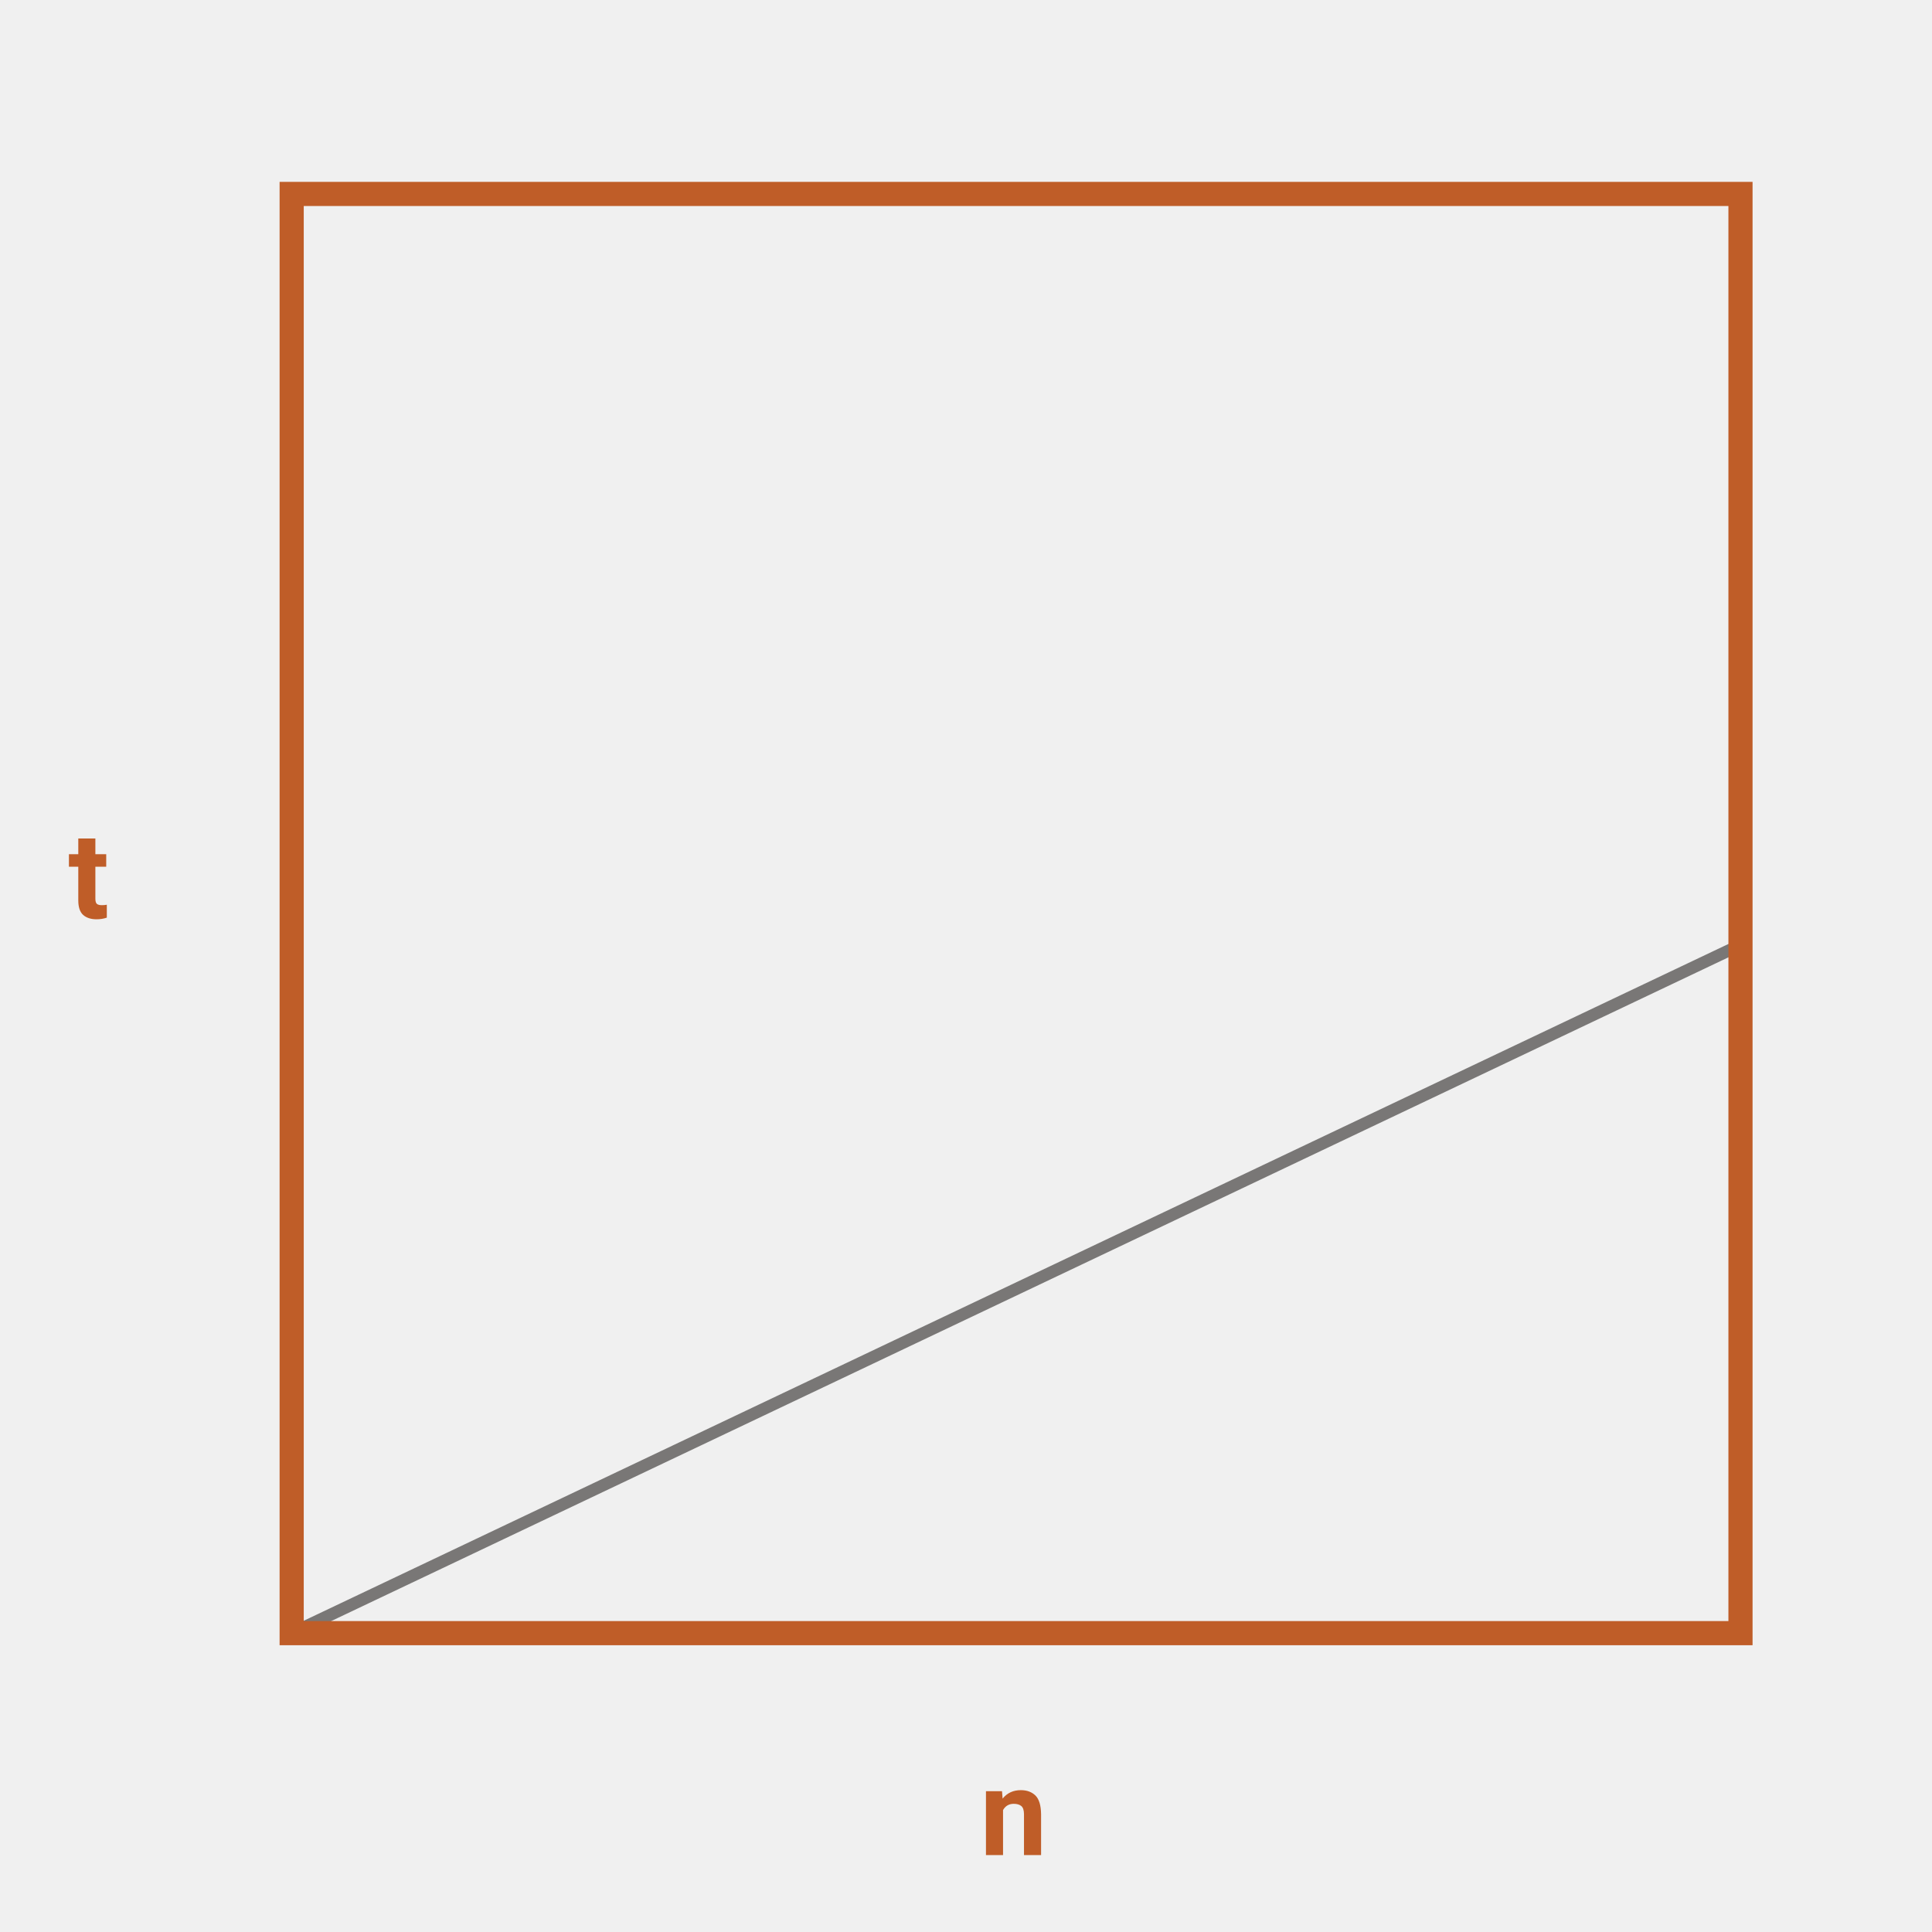
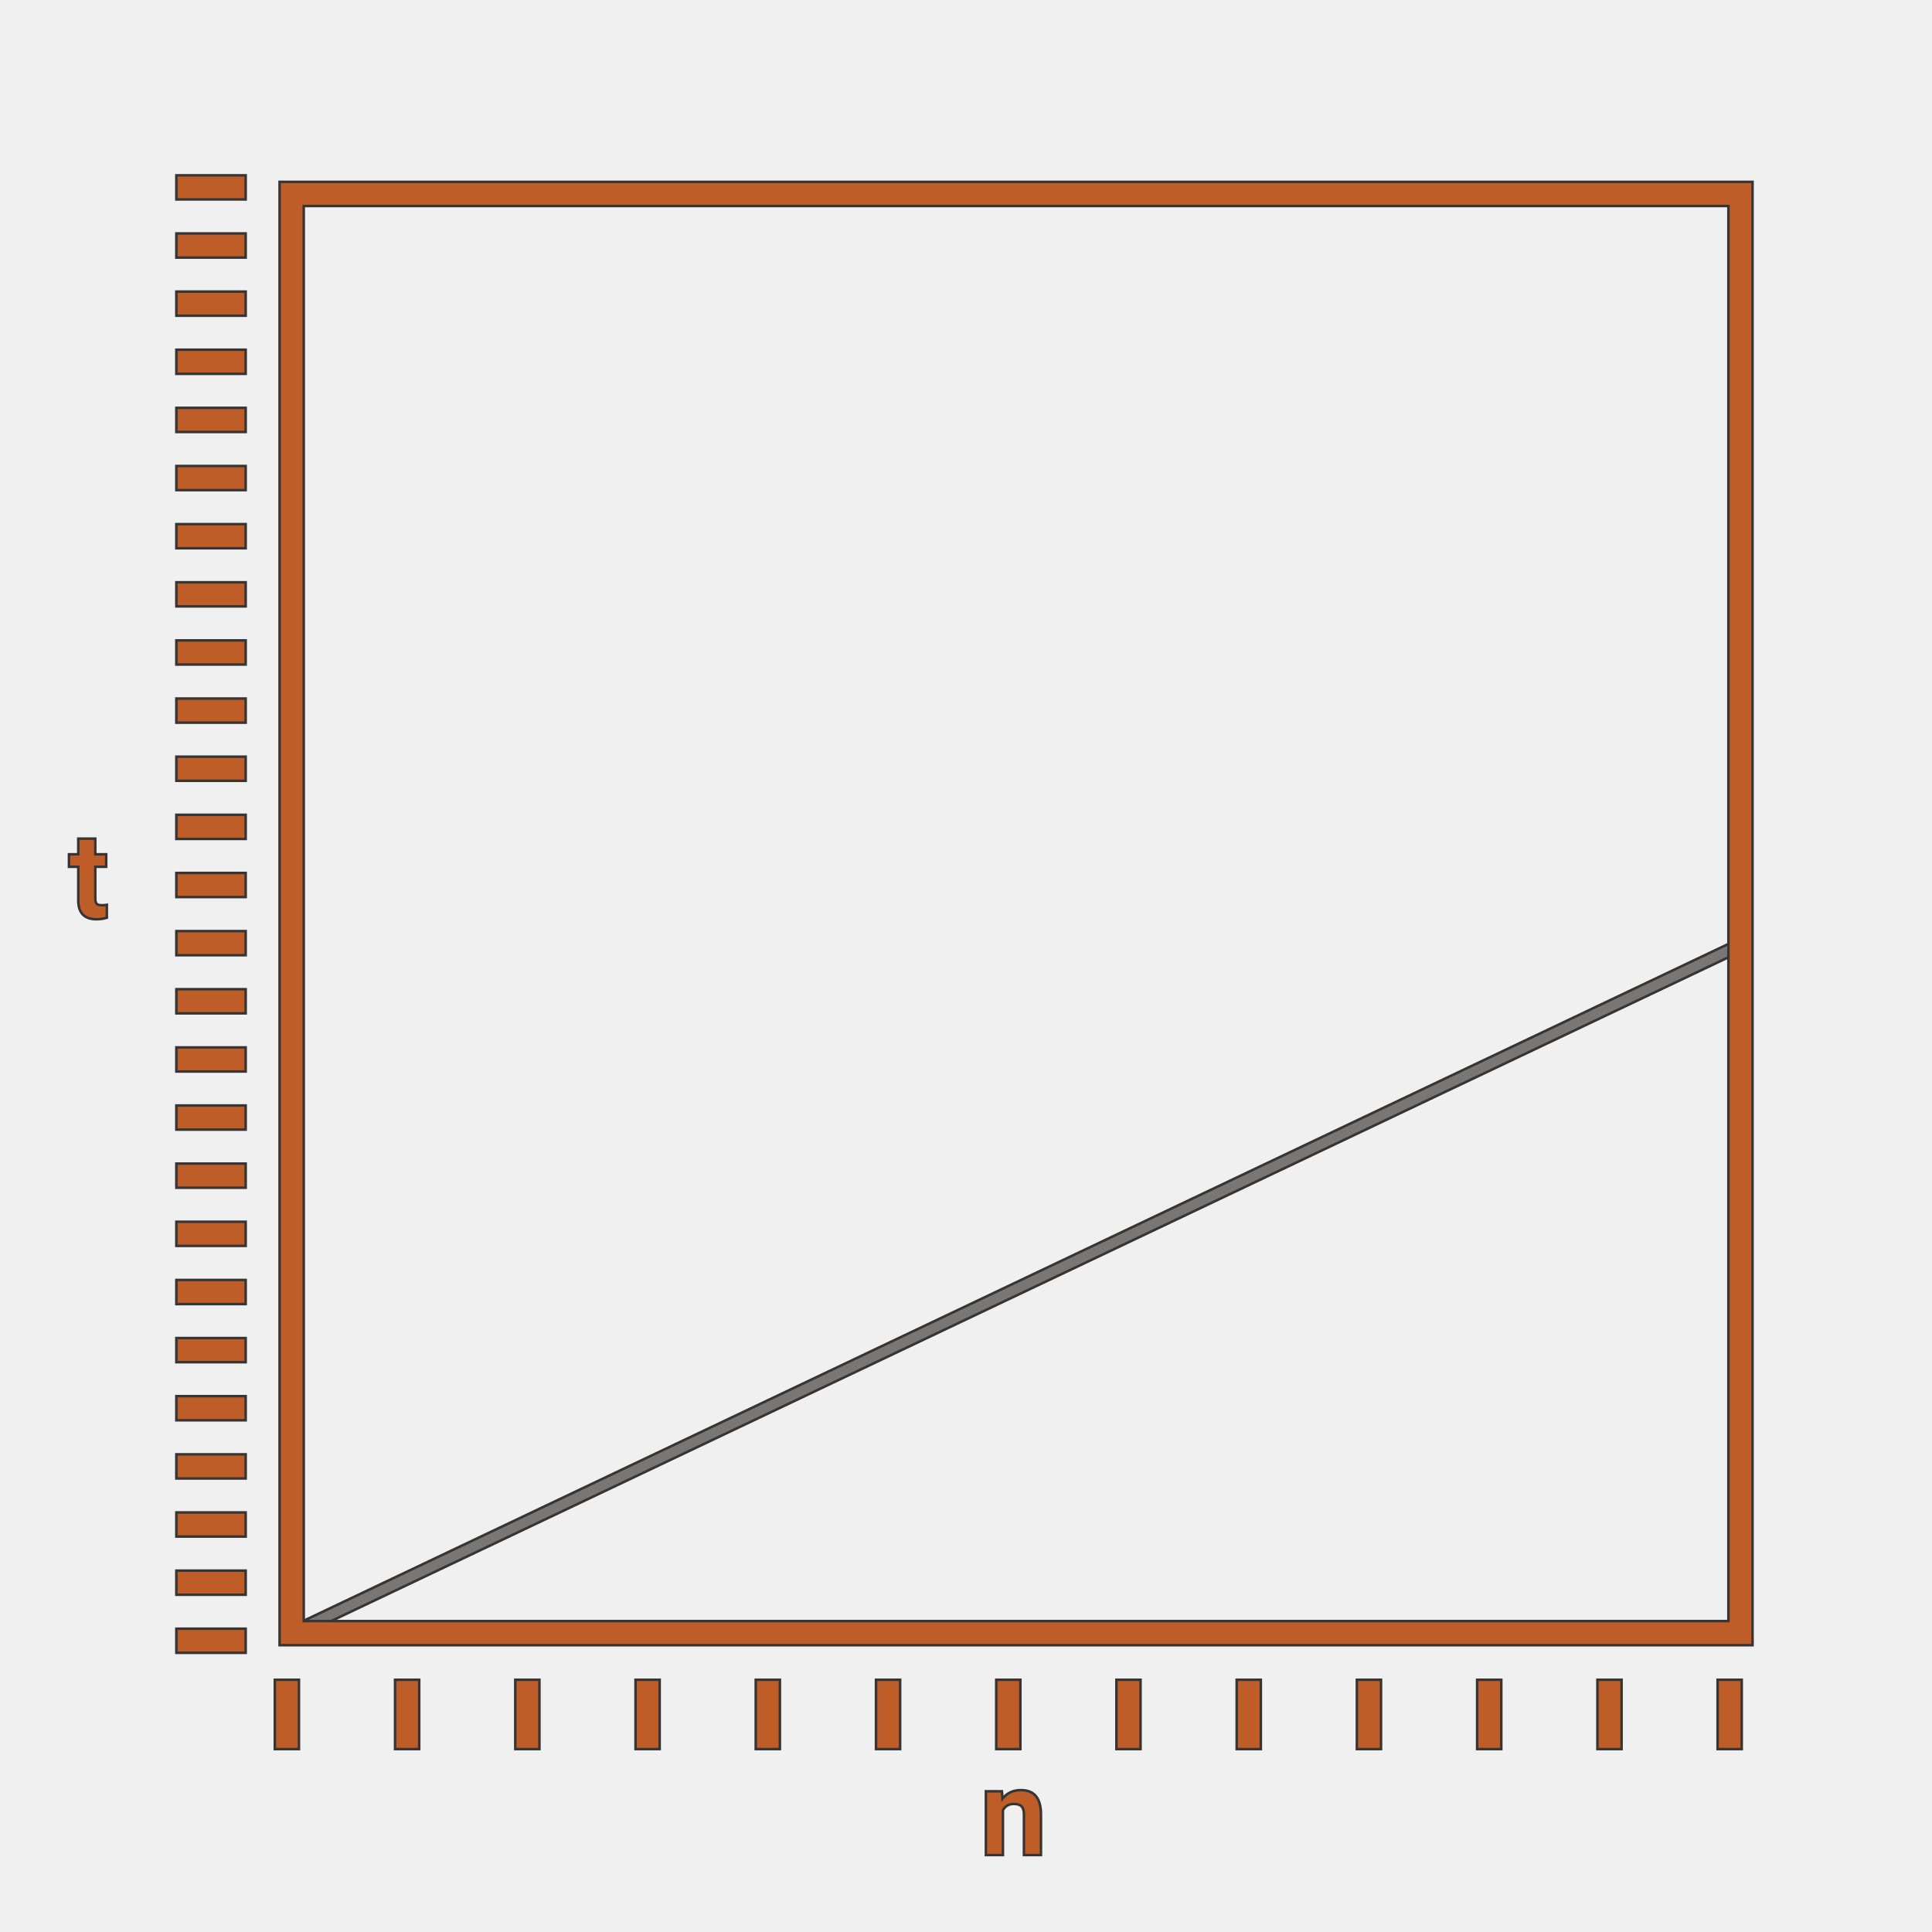
- <svg xmlns="http://www.w3.org/2000/svg" width="8in" height="8in" version="1.1" viewBox="0 0 203.2 203.2">
+ <svg xmlns="http://www.w3.org/2000/svg" xmlns:xlink="http://www.w3.org/1999/xlink" width="8in" height="8in" version="1.1" viewBox="0 0 203.2 203.2">
  <defs>
+     <linearGradient id="linearGradient1052">
+       <stop style="stop-color:#363534" offset="0" />
+     </linearGradient>
    <linearGradient id="linearGradient979">
-       <stop stop-color="#bf5d28" offset="0" />
+       <stop style="stop-color:#bf5d28" offset="0" />
    </linearGradient>
    <linearGradient id="linearGradient987" x1="30.404" x2="183.17" y1="135.61" y2="135.61" gradientUnits="userSpaceOnUse">
-       <stop stop-color="#797776" offset="0" />
+       <stop style="stop-color:#797776" offset="0" />
    </linearGradient>
+     <linearGradient id="linearGradient1060" x1="7.251" x2="11.238" y1="92.444" y2="92.444" gradientUnits="userSpaceOnUse" xlink:href="#linearGradient1052" />
+     <linearGradient id="linearGradient1062" x1="103.69" x2="109.49" y1="191.7" y2="191.7" gradientUnits="userSpaceOnUse" xlink:href="#linearGradient1052" />
+     <linearGradient id="linearGradient1064" x1="18.547" x2="25.84" y1="19.707" y2="19.707" gradientUnits="userSpaceOnUse" xlink:href="#linearGradient1052" />
+     <linearGradient id="linearGradient1066" x1="18.547" x2="25.84" y1="25.821" y2="25.821" gradientUnits="userSpaceOnUse" xlink:href="#linearGradient1052" />
+     <linearGradient id="linearGradient1068" x1="18.547" x2="25.84" y1="31.937" y2="31.937" gradientUnits="userSpaceOnUse" xlink:href="#linearGradient1052" />
+     <linearGradient id="linearGradient1070" x1="18.547" x2="25.84" y1="38.051" y2="38.051" gradientUnits="userSpaceOnUse" xlink:href="#linearGradient1052" />
+     <linearGradient id="linearGradient1072" x1="18.547" x2="25.84" y1="44.165" y2="44.165" gradientUnits="userSpaceOnUse" xlink:href="#linearGradient1052" />
+     <linearGradient id="linearGradient1074" x1="18.547" x2="25.84" y1="50.28" y2="50.28" gradientUnits="userSpaceOnUse" xlink:href="#linearGradient1052" />
+     <linearGradient id="linearGradient1076" x1="18.547" x2="25.84" y1="56.395" y2="56.395" gradientUnits="userSpaceOnUse" xlink:href="#linearGradient1052" />
+     <linearGradient id="linearGradient1078" x1="18.547" x2="25.84" y1="62.51" y2="62.51" gradientUnits="userSpaceOnUse" xlink:href="#linearGradient1052" />
+     <linearGradient id="linearGradient1080" x1="18.547" x2="25.84" y1="68.624" y2="68.624" gradientUnits="userSpaceOnUse" xlink:href="#linearGradient1052" />
+     <linearGradient id="linearGradient1082" x1="18.547" x2="25.84" y1="74.738" y2="74.738" gradientUnits="userSpaceOnUse" xlink:href="#linearGradient1052" />
+     <linearGradient id="linearGradient1084" x1="18.547" x2="25.84" y1="80.854" y2="80.854" gradientUnits="userSpaceOnUse" xlink:href="#linearGradient1052" />
+     <linearGradient id="linearGradient1086" x1="18.547" x2="25.84" y1="86.968" y2="86.968" gradientUnits="userSpaceOnUse" xlink:href="#linearGradient1052" />
+     <linearGradient id="linearGradient1088" x1="18.547" x2="25.84" y1="93.082" y2="93.082" gradientUnits="userSpaceOnUse" xlink:href="#linearGradient1052" />
+     <linearGradient id="linearGradient1090" x1="18.547" x2="25.84" y1="99.197" y2="99.197" gradientUnits="userSpaceOnUse" xlink:href="#linearGradient1052" />
+     <linearGradient id="linearGradient1092" x1="18.547" x2="25.84" y1="105.31" y2="105.31" gradientUnits="userSpaceOnUse" xlink:href="#linearGradient1052" />
+     <linearGradient id="linearGradient1094" x1="18.547" x2="25.84" y1="111.43" y2="111.43" gradientUnits="userSpaceOnUse" xlink:href="#linearGradient1052" />
+     <linearGradient id="linearGradient1096" x1="18.547" x2="25.84" y1="117.54" y2="117.54" gradientUnits="userSpaceOnUse" xlink:href="#linearGradient1052" />
+     <linearGradient id="linearGradient1098" x1="18.547" x2="25.84" y1="123.66" y2="123.66" gradientUnits="userSpaceOnUse" xlink:href="#linearGradient1052" />
+     <linearGradient id="linearGradient1100" x1="18.547" x2="25.84" y1="129.77" y2="129.77" gradientUnits="userSpaceOnUse" xlink:href="#linearGradient1052" />
+     <linearGradient id="linearGradient1102" x1="18.547" x2="25.84" y1="135.88" y2="135.88" gradientUnits="userSpaceOnUse" xlink:href="#linearGradient1052" />
+     <linearGradient id="linearGradient1104" x1="18.547" x2="25.84" y1="142" y2="142" gradientUnits="userSpaceOnUse" xlink:href="#linearGradient1052" />
+     <linearGradient id="linearGradient1106" x1="18.547" x2="25.84" y1="148.11" y2="148.11" gradientUnits="userSpaceOnUse" xlink:href="#linearGradient1052" />
+     <linearGradient id="linearGradient1108" x1="18.547" x2="25.84" y1="154.23" y2="154.23" gradientUnits="userSpaceOnUse" xlink:href="#linearGradient1052" />
+     <linearGradient id="linearGradient1110" x1="18.547" x2="25.84" y1="160.34" y2="160.34" gradientUnits="userSpaceOnUse" xlink:href="#linearGradient1052" />
+     <linearGradient id="linearGradient1112" x1="18.547" x2="25.84" y1="166.46" y2="166.46" gradientUnits="userSpaceOnUse" xlink:href="#linearGradient1052" />
+     <linearGradient id="linearGradient1114" x1="18.547" x2="25.84" y1="172.57" y2="172.57" gradientUnits="userSpaceOnUse" xlink:href="#linearGradient1052" />
+     <linearGradient id="linearGradient1116" x1="180.65" x2="183.19" y1="180.32" y2="180.32" gradientUnits="userSpaceOnUse" xlink:href="#linearGradient1052" />
+     <linearGradient id="linearGradient1118" x1="168.01" x2="170.55" y1="180.32" y2="180.32" gradientUnits="userSpaceOnUse" xlink:href="#linearGradient1052" />
+     <linearGradient id="linearGradient1120" x1="155.36" x2="157.9" y1="180.32" y2="180.32" gradientUnits="userSpaceOnUse" xlink:href="#linearGradient1052" />
+     <linearGradient id="linearGradient1122" x1="142.71" x2="145.26" y1="180.32" y2="180.32" gradientUnits="userSpaceOnUse" xlink:href="#linearGradient1052" />
+     <linearGradient id="linearGradient1124" x1="130.07" x2="132.61" y1="180.32" y2="180.32" gradientUnits="userSpaceOnUse" xlink:href="#linearGradient1052" />
+     <linearGradient id="linearGradient1126" x1="117.42" x2="119.96" y1="180.32" y2="180.32" gradientUnits="userSpaceOnUse" xlink:href="#linearGradient1052" />
+     <linearGradient id="linearGradient1128" x1="104.78" x2="107.32" y1="180.32" y2="180.32" gradientUnits="userSpaceOnUse" xlink:href="#linearGradient1052" />
+     <linearGradient id="linearGradient1130" x1="92.133" x2="94.672" y1="180.32" y2="180.32" gradientUnits="userSpaceOnUse" xlink:href="#linearGradient1052" />
+     <linearGradient id="linearGradient1132" x1="79.486" x2="82.027" y1="180.32" y2="180.32" gradientUnits="userSpaceOnUse" xlink:href="#linearGradient1052" />
+     <linearGradient id="linearGradient1134" x1="66.842" x2="69.381" y1="180.32" y2="180.32" gradientUnits="userSpaceOnUse" xlink:href="#linearGradient1052" />
+     <linearGradient id="linearGradient1136" x1="54.195" x2="56.734" y1="180.32" y2="180.32" gradientUnits="userSpaceOnUse" xlink:href="#linearGradient1052" />
+     <linearGradient id="linearGradient1138" x1="41.549" x2="44.09" y1="180.32" y2="180.32" gradientUnits="userSpaceOnUse" xlink:href="#linearGradient1052" />
+     <linearGradient id="linearGradient1140" x1="28.904" x2="31.443" y1="180.32" y2="180.32" gradientUnits="userSpaceOnUse" xlink:href="#linearGradient1052" />
+     <linearGradient id="linearGradient1142" x1="29.406" x2="184.32" y1="96.083" y2="96.083" gradientUnits="userSpaceOnUse" xlink:href="#linearGradient1052" />
+     <linearGradient id="linearGradient1144" x1="30.404" x2="183.17" y1="135.61" y2="135.61" gradientUnits="userSpaceOnUse" xlink:href="#linearGradient1052" />
  </defs>
-   <g display="none">
-     <rect x="-10.784" y="-8.878" width="227.06" height="221.06" fill="#fff" stroke="#fff" stroke-width="2.54" />
+   <g style="display:none">
+     <rect x="-10.784" y="-8.878" width="227.06" height="221.06" style="fill:#fff;stroke-width:2.54;stroke:#fff" />
  </g>
  <g>
-     <g fill="none">
-       <path d="m30.677 171.77 152.22-72.312" stroke="url(#linearGradient987)" stroke-width="1.27" />
-       <g stroke="url(#linearGradient979)">
-         <rect x="30.677" y="20.398" width="152.38" height="151.37" stroke-width="2.54" />
-         <g stroke-width="2.54">
-           <path d="m30.174 176.67v7.292" />
-           <path d="m42.819 176.67v7.292" />
-           <path d="m55.465 176.67v7.292" />
-           <path d="m68.111 176.67v7.292" />
-           <path d="m80.757 176.67v7.292" />
-           <path d="m93.402 176.67v7.292" />
-           <path d="m106.05 176.67v7.292" />
-           <path d="m118.69 176.67v7.292" />
-           <path d="m131.34 176.67v7.292" />
-           <path d="m143.99 176.67v7.292" />
-           <path d="m156.63 176.67v7.292" />
-           <path d="m169.28 176.67v7.292" />
-           <path d="m181.92 176.67v7.292" />
-           <path d="m18.547 172.57h7.292" />
-           <path d="m18.547 166.46h7.292" />
-           <path d="m18.547 160.34h7.292" />
-           <path d="m18.547 154.23h7.292" />
-           <path d="m18.547 148.11h7.292" />
-           <path d="m18.547 142h7.292" />
-           <path d="m18.547 135.88h7.292" />
-           <path d="m18.547 129.77h7.292" />
-           <path d="m18.547 123.66h7.292" />
-           <path d="m18.547 117.54h7.292" />
-           <path d="m18.547 111.43h7.292" />
-           <path d="m18.547 105.31h7.292" />
-           <path d="m18.547 99.197h7.292" />
-           <path d="m18.547 93.082h7.292" />
-           <path d="m18.547 86.968h7.292" />
-           <path d="m18.547 80.853h7.292" />
-           <path d="m18.547 74.738h7.292" />
-           <path d="m18.547 68.624h7.292" />
-           <path d="m18.547 62.509h7.292" />
-           <path d="m18.547 56.395h7.292" />
-           <path d="m18.547 50.28h7.292" />
-           <path d="m18.547 44.165h7.292" />
-           <path d="m18.547 38.051h7.292" />
-           <path d="m18.547 31.936h7.292" />
-           <path d="m18.547 25.822h7.292" />
-           <path d="m18.547 19.707h7.292" />
-         </g>
-       </g>
+     <path d="m182.62 98.883-152.22 72.312.545 1.147 152.22-72.311z" style="color-rendering:auto;color:#000000;dominant-baseline:auto;fill:url(#linearGradient987);font-feature-settings:normal;font-variant-alternates:normal;font-variant-caps:normal;font-variant-ligatures:normal;font-variant-numeric:normal;font-variant-position:normal;image-rendering:auto;isolation:auto;mix-blend-mode:normal;shape-padding:0;shape-rendering:auto;solid-color:#000000;stroke-width:.265;stroke:url(#linearGradient1144);text-decoration-color:#000000;text-decoration-line:none;text-decoration-style:solid;text-indent:0;text-orientation:mixed;text-transform:none;white-space:normal" />
+     <path d="m29.406 19.127v153.91h154.92v-153.91zm2.541 2.541h149.84v148.83h-149.84z" style="color-rendering:auto;color:#000000;dominant-baseline:auto;fill:url(#linearGradient979);font-feature-settings:normal;font-variant-alternates:normal;font-variant-caps:normal;font-variant-ligatures:normal;font-variant-numeric:normal;font-variant-position:normal;image-rendering:auto;isolation:auto;mix-blend-mode:normal;shape-padding:0;shape-rendering:auto;solid-color:#000000;stroke-width:.265;stroke:url(#linearGradient1142);text-decoration-color:#000000;text-decoration-line:none;text-decoration-style:solid;text-indent:0;text-orientation:mixed;text-transform:none;white-space:normal" />
+     <path d="m28.904 176.67v7.293h2.539v-7.293z" style="color-rendering:auto;color:#000000;dominant-baseline:auto;fill:url(#linearGradient979);font-feature-settings:normal;font-variant-alternates:normal;font-variant-caps:normal;font-variant-ligatures:normal;font-variant-numeric:normal;font-variant-position:normal;image-rendering:auto;isolation:auto;mix-blend-mode:normal;shape-padding:0;shape-rendering:auto;solid-color:#000000;stroke-width:.265;stroke:url(#linearGradient1140);text-decoration-color:#000000;text-decoration-line:none;text-decoration-style:solid;text-indent:0;text-orientation:mixed;text-transform:none;white-space:normal" />
+     <path d="m41.549 176.67v7.293h2.541v-7.293z" style="color-rendering:auto;color:#000000;dominant-baseline:auto;fill:url(#linearGradient979);font-feature-settings:normal;font-variant-alternates:normal;font-variant-caps:normal;font-variant-ligatures:normal;font-variant-numeric:normal;font-variant-position:normal;image-rendering:auto;isolation:auto;mix-blend-mode:normal;shape-padding:0;shape-rendering:auto;solid-color:#000000;stroke-width:.265;stroke:url(#linearGradient1138);text-decoration-color:#000000;text-decoration-line:none;text-decoration-style:solid;text-indent:0;text-orientation:mixed;text-transform:none;white-space:normal" />
+     <path d="m54.195 176.67v7.293h2.539v-7.293z" style="color-rendering:auto;color:#000000;dominant-baseline:auto;fill:url(#linearGradient979);font-feature-settings:normal;font-variant-alternates:normal;font-variant-caps:normal;font-variant-ligatures:normal;font-variant-numeric:normal;font-variant-position:normal;image-rendering:auto;isolation:auto;mix-blend-mode:normal;shape-padding:0;shape-rendering:auto;solid-color:#000000;stroke-width:.265;stroke:url(#linearGradient1136);text-decoration-color:#000000;text-decoration-line:none;text-decoration-style:solid;text-indent:0;text-orientation:mixed;text-transform:none;white-space:normal" />
+     <path d="m66.842 176.67v7.293h2.539v-7.293z" style="color-rendering:auto;color:#000000;dominant-baseline:auto;fill:url(#linearGradient979);font-feature-settings:normal;font-variant-alternates:normal;font-variant-caps:normal;font-variant-ligatures:normal;font-variant-numeric:normal;font-variant-position:normal;image-rendering:auto;isolation:auto;mix-blend-mode:normal;shape-padding:0;shape-rendering:auto;solid-color:#000000;stroke-width:.265;stroke:url(#linearGradient1134);text-decoration-color:#000000;text-decoration-line:none;text-decoration-style:solid;text-indent:0;text-orientation:mixed;text-transform:none;white-space:normal" />
+     <path d="m79.486 176.67v7.293h2.541v-7.293z" style="color-rendering:auto;color:#000000;dominant-baseline:auto;fill:url(#linearGradient979);font-feature-settings:normal;font-variant-alternates:normal;font-variant-caps:normal;font-variant-ligatures:normal;font-variant-numeric:normal;font-variant-position:normal;image-rendering:auto;isolation:auto;mix-blend-mode:normal;shape-padding:0;shape-rendering:auto;solid-color:#000000;stroke-width:.265;stroke:url(#linearGradient1132);text-decoration-color:#000000;text-decoration-line:none;text-decoration-style:solid;text-indent:0;text-orientation:mixed;text-transform:none;white-space:normal" />
+     <path d="m92.133 176.67v7.293h2.539v-7.293z" style="color-rendering:auto;color:#000000;dominant-baseline:auto;fill:url(#linearGradient979);font-feature-settings:normal;font-variant-alternates:normal;font-variant-caps:normal;font-variant-ligatures:normal;font-variant-numeric:normal;font-variant-position:normal;image-rendering:auto;isolation:auto;mix-blend-mode:normal;shape-padding:0;shape-rendering:auto;solid-color:#000000;stroke-width:.265;stroke:url(#linearGradient1130);text-decoration-color:#000000;text-decoration-line:none;text-decoration-style:solid;text-indent:0;text-orientation:mixed;text-transform:none;white-space:normal" />
+     <path d="m104.78 176.67v7.293h2.541v-7.293z" style="color-rendering:auto;color:#000000;dominant-baseline:auto;fill:url(#linearGradient979);font-feature-settings:normal;font-variant-alternates:normal;font-variant-caps:normal;font-variant-ligatures:normal;font-variant-numeric:normal;font-variant-position:normal;image-rendering:auto;isolation:auto;mix-blend-mode:normal;shape-padding:0;shape-rendering:auto;solid-color:#000000;stroke-width:.265;stroke:url(#linearGradient1128);text-decoration-color:#000000;text-decoration-line:none;text-decoration-style:solid;text-indent:0;text-orientation:mixed;text-transform:none;white-space:normal" />
+     <path d="m117.42 176.67v7.293h2.539v-7.293z" style="color-rendering:auto;color:#000000;dominant-baseline:auto;fill:url(#linearGradient979);font-feature-settings:normal;font-variant-alternates:normal;font-variant-caps:normal;font-variant-ligatures:normal;font-variant-numeric:normal;font-variant-position:normal;image-rendering:auto;isolation:auto;mix-blend-mode:normal;shape-padding:0;shape-rendering:auto;solid-color:#000000;stroke-width:.265;stroke:url(#linearGradient1126);text-decoration-color:#000000;text-decoration-line:none;text-decoration-style:solid;text-indent:0;text-orientation:mixed;text-transform:none;white-space:normal" />
+     <path d="m130.07 176.67v7.293h2.539v-7.293z" style="color-rendering:auto;color:#000000;dominant-baseline:auto;fill:url(#linearGradient979);font-feature-settings:normal;font-variant-alternates:normal;font-variant-caps:normal;font-variant-ligatures:normal;font-variant-numeric:normal;font-variant-position:normal;image-rendering:auto;isolation:auto;mix-blend-mode:normal;shape-padding:0;shape-rendering:auto;solid-color:#000000;stroke-width:.265;stroke:url(#linearGradient1124);text-decoration-color:#000000;text-decoration-line:none;text-decoration-style:solid;text-indent:0;text-orientation:mixed;text-transform:none;white-space:normal" />
+     <path d="m142.71 176.67v7.293h2.541v-7.293z" style="color-rendering:auto;color:#000000;dominant-baseline:auto;fill:url(#linearGradient979);font-feature-settings:normal;font-variant-alternates:normal;font-variant-caps:normal;font-variant-ligatures:normal;font-variant-numeric:normal;font-variant-position:normal;image-rendering:auto;isolation:auto;mix-blend-mode:normal;shape-padding:0;shape-rendering:auto;solid-color:#000000;stroke-width:.265;stroke:url(#linearGradient1122);text-decoration-color:#000000;text-decoration-line:none;text-decoration-style:solid;text-indent:0;text-orientation:mixed;text-transform:none;white-space:normal" />
+     <path d="m155.36 176.67v7.293h2.539v-7.293z" style="color-rendering:auto;color:#000000;dominant-baseline:auto;fill:url(#linearGradient979);font-feature-settings:normal;font-variant-alternates:normal;font-variant-caps:normal;font-variant-ligatures:normal;font-variant-numeric:normal;font-variant-position:normal;image-rendering:auto;isolation:auto;mix-blend-mode:normal;shape-padding:0;shape-rendering:auto;solid-color:#000000;stroke-width:.265;stroke:url(#linearGradient1120);text-decoration-color:#000000;text-decoration-line:none;text-decoration-style:solid;text-indent:0;text-orientation:mixed;text-transform:none;white-space:normal" />
+     <path d="m168.01 176.67v7.293h2.541v-7.293z" style="color-rendering:auto;color:#000000;dominant-baseline:auto;fill:url(#linearGradient979);font-feature-settings:normal;font-variant-alternates:normal;font-variant-caps:normal;font-variant-ligatures:normal;font-variant-numeric:normal;font-variant-position:normal;image-rendering:auto;isolation:auto;mix-blend-mode:normal;shape-padding:0;shape-rendering:auto;solid-color:#000000;stroke-width:.265;stroke:url(#linearGradient1118);text-decoration-color:#000000;text-decoration-line:none;text-decoration-style:solid;text-indent:0;text-orientation:mixed;text-transform:none;white-space:normal" />
+     <path d="m180.65 176.67v7.293h2.539v-7.293z" style="color-rendering:auto;color:#000000;dominant-baseline:auto;fill:url(#linearGradient979);font-feature-settings:normal;font-variant-alternates:normal;font-variant-caps:normal;font-variant-ligatures:normal;font-variant-numeric:normal;font-variant-position:normal;image-rendering:auto;isolation:auto;mix-blend-mode:normal;shape-padding:0;shape-rendering:auto;solid-color:#000000;stroke-width:.265;stroke:url(#linearGradient1116);text-decoration-color:#000000;text-decoration-line:none;text-decoration-style:solid;text-indent:0;text-orientation:mixed;text-transform:none;white-space:normal" />
+     <path d="m18.547 171.3v2.539h7.293v-2.539z" style="color-rendering:auto;color:#000000;dominant-baseline:auto;fill:url(#linearGradient979);font-feature-settings:normal;font-variant-alternates:normal;font-variant-caps:normal;font-variant-ligatures:normal;font-variant-numeric:normal;font-variant-position:normal;image-rendering:auto;isolation:auto;mix-blend-mode:normal;shape-padding:0;shape-rendering:auto;solid-color:#000000;stroke-width:.265;stroke:url(#linearGradient1114);text-decoration-color:#000000;text-decoration-line:none;text-decoration-style:solid;text-indent:0;text-orientation:mixed;text-transform:none;white-space:normal" />
+     <path d="m18.547 165.19v2.541h7.293v-2.541z" style="color-rendering:auto;color:#000000;dominant-baseline:auto;fill:url(#linearGradient979);font-feature-settings:normal;font-variant-alternates:normal;font-variant-caps:normal;font-variant-ligatures:normal;font-variant-numeric:normal;font-variant-position:normal;image-rendering:auto;isolation:auto;mix-blend-mode:normal;shape-padding:0;shape-rendering:auto;solid-color:#000000;stroke-width:.265;stroke:url(#linearGradient1112);text-decoration-color:#000000;text-decoration-line:none;text-decoration-style:solid;text-indent:0;text-orientation:mixed;text-transform:none;white-space:normal" />
+     <path d="m18.547 159.07v2.541h7.293v-2.541z" style="color-rendering:auto;color:#000000;dominant-baseline:auto;fill:url(#linearGradient979);font-feature-settings:normal;font-variant-alternates:normal;font-variant-caps:normal;font-variant-ligatures:normal;font-variant-numeric:normal;font-variant-position:normal;image-rendering:auto;isolation:auto;mix-blend-mode:normal;shape-padding:0;shape-rendering:auto;solid-color:#000000;stroke-width:.265;stroke:url(#linearGradient1110);text-decoration-color:#000000;text-decoration-line:none;text-decoration-style:solid;text-indent:0;text-orientation:mixed;text-transform:none;white-space:normal" />
+     <path d="m18.547 152.96v2.539h7.293v-2.539z" style="color-rendering:auto;color:#000000;dominant-baseline:auto;fill:url(#linearGradient979);font-feature-settings:normal;font-variant-alternates:normal;font-variant-caps:normal;font-variant-ligatures:normal;font-variant-numeric:normal;font-variant-position:normal;image-rendering:auto;isolation:auto;mix-blend-mode:normal;shape-padding:0;shape-rendering:auto;solid-color:#000000;stroke-width:.265;stroke:url(#linearGradient1108);text-decoration-color:#000000;text-decoration-line:none;text-decoration-style:solid;text-indent:0;text-orientation:mixed;text-transform:none;white-space:normal" />
+     <path d="m18.547 146.84v2.541h7.293v-2.541z" style="color-rendering:auto;color:#000000;dominant-baseline:auto;fill:url(#linearGradient979);font-feature-settings:normal;font-variant-alternates:normal;font-variant-caps:normal;font-variant-ligatures:normal;font-variant-numeric:normal;font-variant-position:normal;image-rendering:auto;isolation:auto;mix-blend-mode:normal;shape-padding:0;shape-rendering:auto;solid-color:#000000;stroke-width:.265;stroke:url(#linearGradient1106);text-decoration-color:#000000;text-decoration-line:none;text-decoration-style:solid;text-indent:0;text-orientation:mixed;text-transform:none;white-space:normal" />
+     <path d="m18.547 140.73v2.541h7.293v-2.541z" style="color-rendering:auto;color:#000000;dominant-baseline:auto;fill:url(#linearGradient979);font-feature-settings:normal;font-variant-alternates:normal;font-variant-caps:normal;font-variant-ligatures:normal;font-variant-numeric:normal;font-variant-position:normal;image-rendering:auto;isolation:auto;mix-blend-mode:normal;shape-padding:0;shape-rendering:auto;solid-color:#000000;stroke-width:.265;stroke:url(#linearGradient1104);text-decoration-color:#000000;text-decoration-line:none;text-decoration-style:solid;text-indent:0;text-orientation:mixed;text-transform:none;white-space:normal" />
+     <path d="m18.547 134.62v2.539h7.293v-2.539z" style="color-rendering:auto;color:#000000;dominant-baseline:auto;fill:url(#linearGradient979);font-feature-settings:normal;font-variant-alternates:normal;font-variant-caps:normal;font-variant-ligatures:normal;font-variant-numeric:normal;font-variant-position:normal;image-rendering:auto;isolation:auto;mix-blend-mode:normal;shape-padding:0;shape-rendering:auto;solid-color:#000000;stroke-width:.265;stroke:url(#linearGradient1102);text-decoration-color:#000000;text-decoration-line:none;text-decoration-style:solid;text-indent:0;text-orientation:mixed;text-transform:none;white-space:normal" />
+     <path d="m18.547 128.5v2.539h7.293v-2.539z" style="color-rendering:auto;color:#000000;dominant-baseline:auto;fill:url(#linearGradient979);font-feature-settings:normal;font-variant-alternates:normal;font-variant-caps:normal;font-variant-ligatures:normal;font-variant-numeric:normal;font-variant-position:normal;image-rendering:auto;isolation:auto;mix-blend-mode:normal;shape-padding:0;shape-rendering:auto;solid-color:#000000;stroke-width:.265;stroke:url(#linearGradient1100);text-decoration-color:#000000;text-decoration-line:none;text-decoration-style:solid;text-indent:0;text-orientation:mixed;text-transform:none;white-space:normal" />
+     <path d="m18.547 122.38v2.541h7.293v-2.541z" style="color-rendering:auto;color:#000000;dominant-baseline:auto;fill:url(#linearGradient979);font-feature-settings:normal;font-variant-alternates:normal;font-variant-caps:normal;font-variant-ligatures:normal;font-variant-numeric:normal;font-variant-position:normal;image-rendering:auto;isolation:auto;mix-blend-mode:normal;shape-padding:0;shape-rendering:auto;solid-color:#000000;stroke-width:.265;stroke:url(#linearGradient1098);text-decoration-color:#000000;text-decoration-line:none;text-decoration-style:solid;text-indent:0;text-orientation:mixed;text-transform:none;white-space:normal" />
+     <path d="m18.547 116.27v2.539h7.293v-2.539z" style="color-rendering:auto;color:#000000;dominant-baseline:auto;fill:url(#linearGradient979);font-feature-settings:normal;font-variant-alternates:normal;font-variant-caps:normal;font-variant-ligatures:normal;font-variant-numeric:normal;font-variant-position:normal;image-rendering:auto;isolation:auto;mix-blend-mode:normal;shape-padding:0;shape-rendering:auto;solid-color:#000000;stroke-width:.265;stroke:url(#linearGradient1096);text-decoration-color:#000000;text-decoration-line:none;text-decoration-style:solid;text-indent:0;text-orientation:mixed;text-transform:none;white-space:normal" />
+     <path d="m18.547 110.16v2.539h7.293v-2.539z" style="color-rendering:auto;color:#000000;dominant-baseline:auto;fill:url(#linearGradient979);font-feature-settings:normal;font-variant-alternates:normal;font-variant-caps:normal;font-variant-ligatures:normal;font-variant-numeric:normal;font-variant-position:normal;image-rendering:auto;isolation:auto;mix-blend-mode:normal;shape-padding:0;shape-rendering:auto;solid-color:#000000;stroke-width:.265;stroke:url(#linearGradient1094);text-decoration-color:#000000;text-decoration-line:none;text-decoration-style:solid;text-indent:0;text-orientation:mixed;text-transform:none;white-space:normal" />
+     <path d="m18.547 104.04v2.541h7.293v-2.541z" style="color-rendering:auto;color:#000000;dominant-baseline:auto;fill:url(#linearGradient979);font-feature-settings:normal;font-variant-alternates:normal;font-variant-caps:normal;font-variant-ligatures:normal;font-variant-numeric:normal;font-variant-position:normal;image-rendering:auto;isolation:auto;mix-blend-mode:normal;shape-padding:0;shape-rendering:auto;solid-color:#000000;stroke-width:.265;stroke:url(#linearGradient1092);text-decoration-color:#000000;text-decoration-line:none;text-decoration-style:solid;text-indent:0;text-orientation:mixed;text-transform:none;white-space:normal" />
+     <path d="m18.547 97.928v2.539h7.293v-2.539z" style="color-rendering:auto;color:#000000;dominant-baseline:auto;fill:url(#linearGradient979);font-feature-settings:normal;font-variant-alternates:normal;font-variant-caps:normal;font-variant-ligatures:normal;font-variant-numeric:normal;font-variant-position:normal;image-rendering:auto;isolation:auto;mix-blend-mode:normal;shape-padding:0;shape-rendering:auto;solid-color:#000000;stroke-width:.265;stroke:url(#linearGradient1090);text-decoration-color:#000000;text-decoration-line:none;text-decoration-style:solid;text-indent:0;text-orientation:mixed;text-transform:none;white-space:normal" />
+     <path d="m18.547 91.812v2.539h7.293v-2.539z" style="color-rendering:auto;color:#000000;dominant-baseline:auto;fill:url(#linearGradient979);font-feature-settings:normal;font-variant-alternates:normal;font-variant-caps:normal;font-variant-ligatures:normal;font-variant-numeric:normal;font-variant-position:normal;image-rendering:auto;isolation:auto;mix-blend-mode:normal;shape-padding:0;shape-rendering:auto;solid-color:#000000;stroke-width:.265;stroke:url(#linearGradient1088);text-decoration-color:#000000;text-decoration-line:none;text-decoration-style:solid;text-indent:0;text-orientation:mixed;text-transform:none;white-space:normal" />
+     <path d="m18.547 85.697v2.541h7.293v-2.541z" style="color-rendering:auto;color:#000000;dominant-baseline:auto;fill:url(#linearGradient979);font-feature-settings:normal;font-variant-alternates:normal;font-variant-caps:normal;font-variant-ligatures:normal;font-variant-numeric:normal;font-variant-position:normal;image-rendering:auto;isolation:auto;mix-blend-mode:normal;shape-padding:0;shape-rendering:auto;solid-color:#000000;stroke-width:.265;stroke:url(#linearGradient1086);text-decoration-color:#000000;text-decoration-line:none;text-decoration-style:solid;text-indent:0;text-orientation:mixed;text-transform:none;white-space:normal" />
+     <path d="m18.547 79.584v2.539h7.293v-2.539z" style="color-rendering:auto;color:#000000;dominant-baseline:auto;fill:url(#linearGradient979);font-feature-settings:normal;font-variant-alternates:normal;font-variant-caps:normal;font-variant-ligatures:normal;font-variant-numeric:normal;font-variant-position:normal;image-rendering:auto;isolation:auto;mix-blend-mode:normal;shape-padding:0;shape-rendering:auto;solid-color:#000000;stroke-width:.265;stroke:url(#linearGradient1084);text-decoration-color:#000000;text-decoration-line:none;text-decoration-style:solid;text-indent:0;text-orientation:mixed;text-transform:none;white-space:normal" />
+     <path d="m18.547 73.469v2.539h7.293v-2.539z" style="color-rendering:auto;color:#000000;dominant-baseline:auto;fill:url(#linearGradient979);font-feature-settings:normal;font-variant-alternates:normal;font-variant-caps:normal;font-variant-ligatures:normal;font-variant-numeric:normal;font-variant-position:normal;image-rendering:auto;isolation:auto;mix-blend-mode:normal;shape-padding:0;shape-rendering:auto;solid-color:#000000;stroke-width:.265;stroke:url(#linearGradient1082);text-decoration-color:#000000;text-decoration-line:none;text-decoration-style:solid;text-indent:0;text-orientation:mixed;text-transform:none;white-space:normal" />
+     <path d="m18.547 67.354v2.541h7.293v-2.541z" style="color-rendering:auto;color:#000000;dominant-baseline:auto;fill:url(#linearGradient979);font-feature-settings:normal;font-variant-alternates:normal;font-variant-caps:normal;font-variant-ligatures:normal;font-variant-numeric:normal;font-variant-position:normal;image-rendering:auto;isolation:auto;mix-blend-mode:normal;shape-padding:0;shape-rendering:auto;solid-color:#000000;stroke-width:.265;stroke:url(#linearGradient1080);text-decoration-color:#000000;text-decoration-line:none;text-decoration-style:solid;text-indent:0;text-orientation:mixed;text-transform:none;white-space:normal" />
+     <path d="m18.547 61.24v2.539h7.293v-2.539z" style="color-rendering:auto;color:#000000;dominant-baseline:auto;fill:url(#linearGradient979);font-feature-settings:normal;font-variant-alternates:normal;font-variant-caps:normal;font-variant-ligatures:normal;font-variant-numeric:normal;font-variant-position:normal;image-rendering:auto;isolation:auto;mix-blend-mode:normal;shape-padding:0;shape-rendering:auto;solid-color:#000000;stroke-width:.265;stroke:url(#linearGradient1078);text-decoration-color:#000000;text-decoration-line:none;text-decoration-style:solid;text-indent:0;text-orientation:mixed;text-transform:none;white-space:normal" />
+     <path d="m18.547 55.125v2.539h7.293v-2.539z" style="color-rendering:auto;color:#000000;dominant-baseline:auto;fill:url(#linearGradient979);font-feature-settings:normal;font-variant-alternates:normal;font-variant-caps:normal;font-variant-ligatures:normal;font-variant-numeric:normal;font-variant-position:normal;image-rendering:auto;isolation:auto;mix-blend-mode:normal;shape-padding:0;shape-rendering:auto;solid-color:#000000;stroke-width:.265;stroke:url(#linearGradient1076);text-decoration-color:#000000;text-decoration-line:none;text-decoration-style:solid;text-indent:0;text-orientation:mixed;text-transform:none;white-space:normal" />
+     <path d="m18.547 49.01v2.541h7.293v-2.541z" style="color-rendering:auto;color:#000000;dominant-baseline:auto;fill:url(#linearGradient979);font-feature-settings:normal;font-variant-alternates:normal;font-variant-caps:normal;font-variant-ligatures:normal;font-variant-numeric:normal;font-variant-position:normal;image-rendering:auto;isolation:auto;mix-blend-mode:normal;shape-padding:0;shape-rendering:auto;solid-color:#000000;stroke-width:.265;stroke:url(#linearGradient1074);text-decoration-color:#000000;text-decoration-line:none;text-decoration-style:solid;text-indent:0;text-orientation:mixed;text-transform:none;white-space:normal" />
+     <path d="m18.547 42.895v2.541h7.293v-2.541z" style="color-rendering:auto;color:#000000;dominant-baseline:auto;fill:url(#linearGradient979);font-feature-settings:normal;font-variant-alternates:normal;font-variant-caps:normal;font-variant-ligatures:normal;font-variant-numeric:normal;font-variant-position:normal;image-rendering:auto;isolation:auto;mix-blend-mode:normal;shape-padding:0;shape-rendering:auto;solid-color:#000000;stroke-width:.265;stroke:url(#linearGradient1072);text-decoration-color:#000000;text-decoration-line:none;text-decoration-style:solid;text-indent:0;text-orientation:mixed;text-transform:none;white-space:normal" />
+     <path d="m18.547 36.781v2.539h7.293v-2.539z" style="color-rendering:auto;color:#000000;dominant-baseline:auto;fill:url(#linearGradient979);font-feature-settings:normal;font-variant-alternates:normal;font-variant-caps:normal;font-variant-ligatures:normal;font-variant-numeric:normal;font-variant-position:normal;image-rendering:auto;isolation:auto;mix-blend-mode:normal;shape-padding:0;shape-rendering:auto;solid-color:#000000;stroke-width:.265;stroke:url(#linearGradient1070);text-decoration-color:#000000;text-decoration-line:none;text-decoration-style:solid;text-indent:0;text-orientation:mixed;text-transform:none;white-space:normal" />
+     <path d="m18.547 30.666v2.541h7.293v-2.541z" style="color-rendering:auto;color:#000000;dominant-baseline:auto;fill:url(#linearGradient979);font-feature-settings:normal;font-variant-alternates:normal;font-variant-caps:normal;font-variant-ligatures:normal;font-variant-numeric:normal;font-variant-position:normal;image-rendering:auto;isolation:auto;mix-blend-mode:normal;shape-padding:0;shape-rendering:auto;solid-color:#000000;stroke-width:.265;stroke:url(#linearGradient1068);text-decoration-color:#000000;text-decoration-line:none;text-decoration-style:solid;text-indent:0;text-orientation:mixed;text-transform:none;white-space:normal" />
+     <path d="m18.547 24.551v2.541h7.293v-2.541z" style="color-rendering:auto;color:#000000;dominant-baseline:auto;fill:url(#linearGradient979);font-feature-settings:normal;font-variant-alternates:normal;font-variant-caps:normal;font-variant-ligatures:normal;font-variant-numeric:normal;font-variant-position:normal;image-rendering:auto;isolation:auto;mix-blend-mode:normal;shape-padding:0;shape-rendering:auto;solid-color:#000000;stroke-width:.265;stroke:url(#linearGradient1066);text-decoration-color:#000000;text-decoration-line:none;text-decoration-style:solid;text-indent:0;text-orientation:mixed;text-transform:none;white-space:normal" />
+     <path d="m18.547 18.438v2.539h7.293v-2.539z" style="color-rendering:auto;color:#000000;dominant-baseline:auto;fill:url(#linearGradient979);font-feature-settings:normal;font-variant-alternates:normal;font-variant-caps:normal;font-variant-ligatures:normal;font-variant-numeric:normal;font-variant-position:normal;image-rendering:auto;isolation:auto;mix-blend-mode:normal;shape-padding:0;shape-rendering:auto;solid-color:#000000;stroke-width:.265;stroke:url(#linearGradient1064);text-decoration-color:#000000;text-decoration-line:none;text-decoration-style:solid;text-indent:0;text-orientation:mixed;text-transform:none;white-space:normal" />
+     <g style="fill:url(#linearGradient979);font-feature-settings:normal;font-variant-caps:normal;font-variant-ligatures:normal;font-variant-numeric:normal;stroke-width:.265;stroke:url(#linearGradient1062)" aria-label="n">
+       <path d="m105.38 188.4.056.775q.719-.899 1.929-.899 1.067 0 1.587.626.521.626.533 1.873v4.335h-1.792v-4.291q0-.571-.248-.825-.248-.26-.825-.26-.757 0-1.135.645v4.731h-1.792v-6.71z" style="fill:url(#linearGradient979);font-feature-settings:normal;font-variant-caps:normal;font-variant-ligatures:normal;font-variant-numeric:normal;stroke-width:.265;stroke:url(#linearGradient1062)" />
    </g>
-     <text x="103.043" y="195.112" fill="url(#linearGradient979)" font-family="Roboto" font-size="12.7px" font-weight="bold" letter-spacing="0px" stroke-width=".265" word-spacing="0px" style="font-feature-settings:normal;font-variant-caps:normal;font-variant-ligatures:normal;font-variant-numeric:normal;line-height:1.25" xml:space="preserve">
-       <tspan x="103.043" y="195.112" fill="url(#linearGradient979)" font-family="Roboto" font-size="12.7px" font-weight="bold" stroke-width=".265" style="font-feature-settings:normal;font-variant-caps:normal;font-variant-ligatures:normal;font-variant-numeric:normal">n</tspan>
-     </text>
-     <text x="7.189" y="96.562" fill="url(#linearGradient979)" font-family="Roboto" font-size="12.7px" font-weight="bold" letter-spacing="0px" stroke-width=".265" word-spacing="0px" style="font-feature-settings:normal;font-variant-caps:normal;font-variant-ligatures:normal;font-variant-numeric:normal;line-height:1.25" xml:space="preserve">
-       <tspan x="7.189" y="96.562" fill="url(#linearGradient979)" font-family="Roboto" font-size="12.7px" font-weight="bold" stroke-width=".265" style="font-feature-settings:normal;font-variant-caps:normal;font-variant-ligatures:normal;font-variant-numeric:normal">t</tspan>
-     </text>
+     <g style="fill:url(#linearGradient979);font-feature-settings:normal;font-variant-caps:normal;font-variant-ligatures:normal;font-variant-numeric:normal;stroke-width:.265;stroke:url(#linearGradient1060)" aria-label="t">
+       <path d="m10.023 88.203v1.649h1.147v1.315h-1.147v3.349q0 .372.143.533.143.161.546.161.298 0 .527-.043v1.358q-.527.161-1.085.161-1.885 0-1.922-1.904v-3.615h-.98v-1.315h.98v-1.649z" style="fill:url(#linearGradient979);font-feature-settings:normal;font-variant-caps:normal;font-variant-ligatures:normal;font-variant-numeric:normal;stroke-width:.265;stroke:url(#linearGradient1060)" />
+     </g>
  </g>
</svg>
